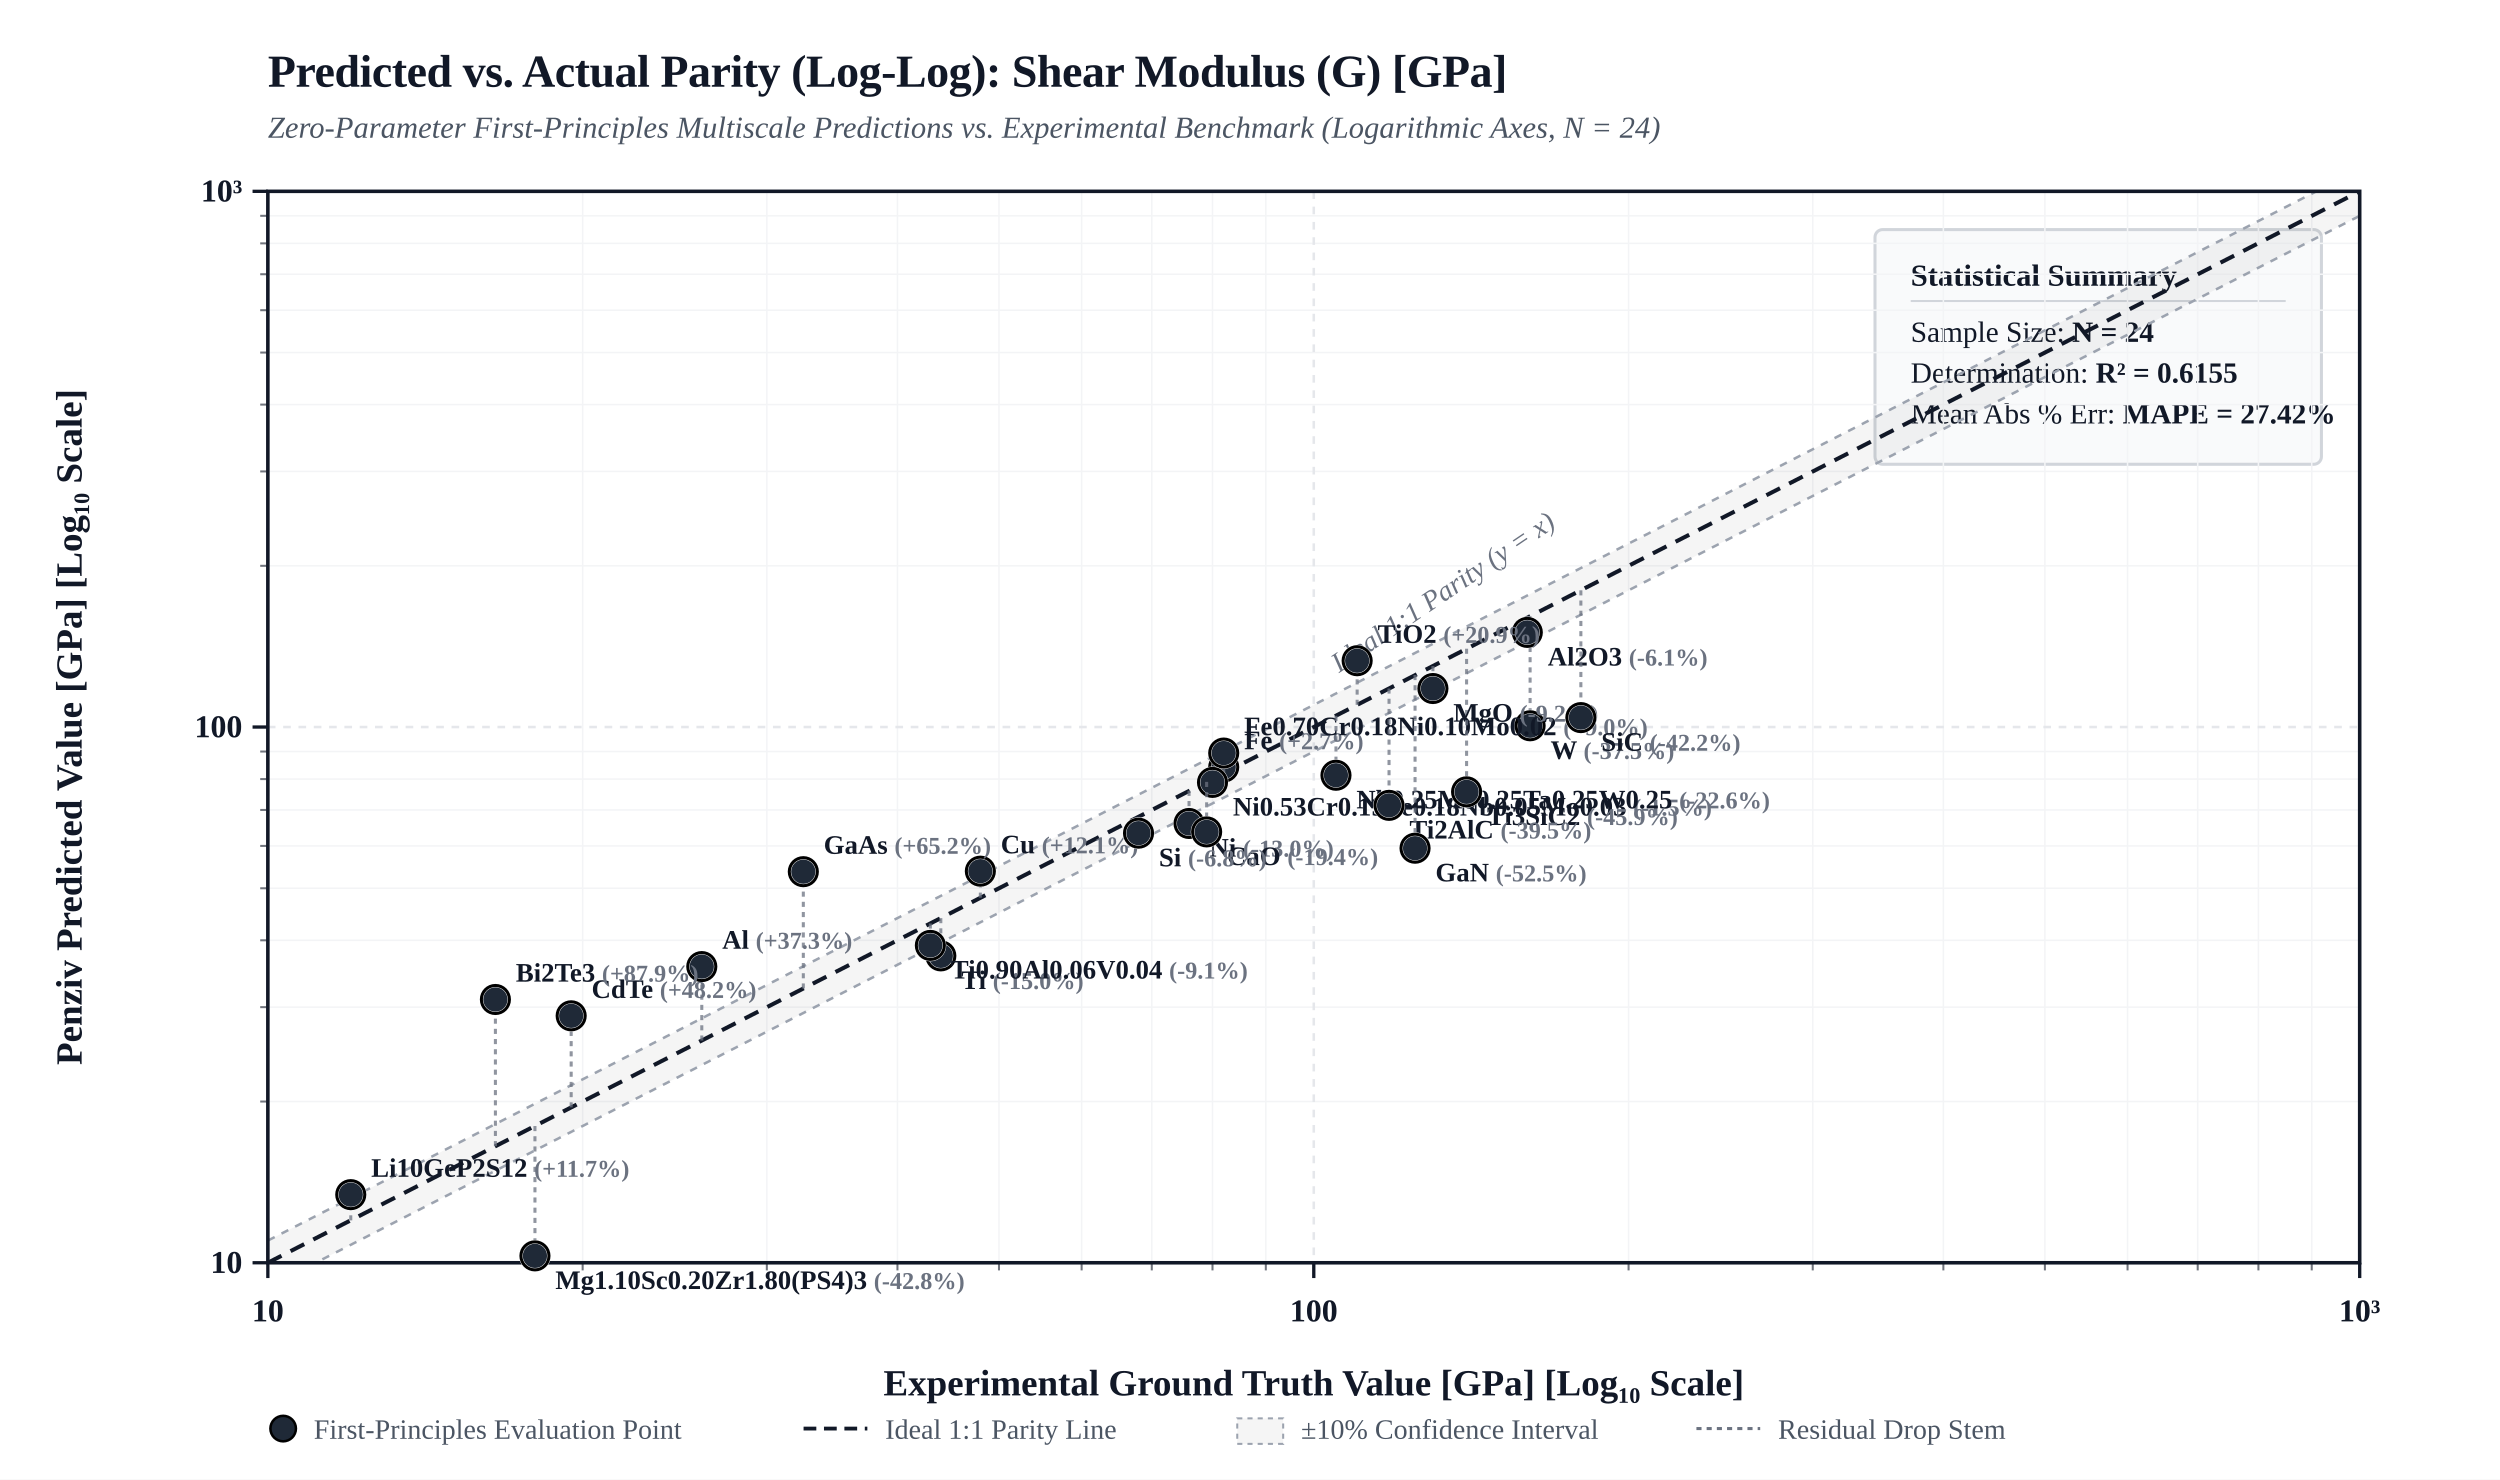
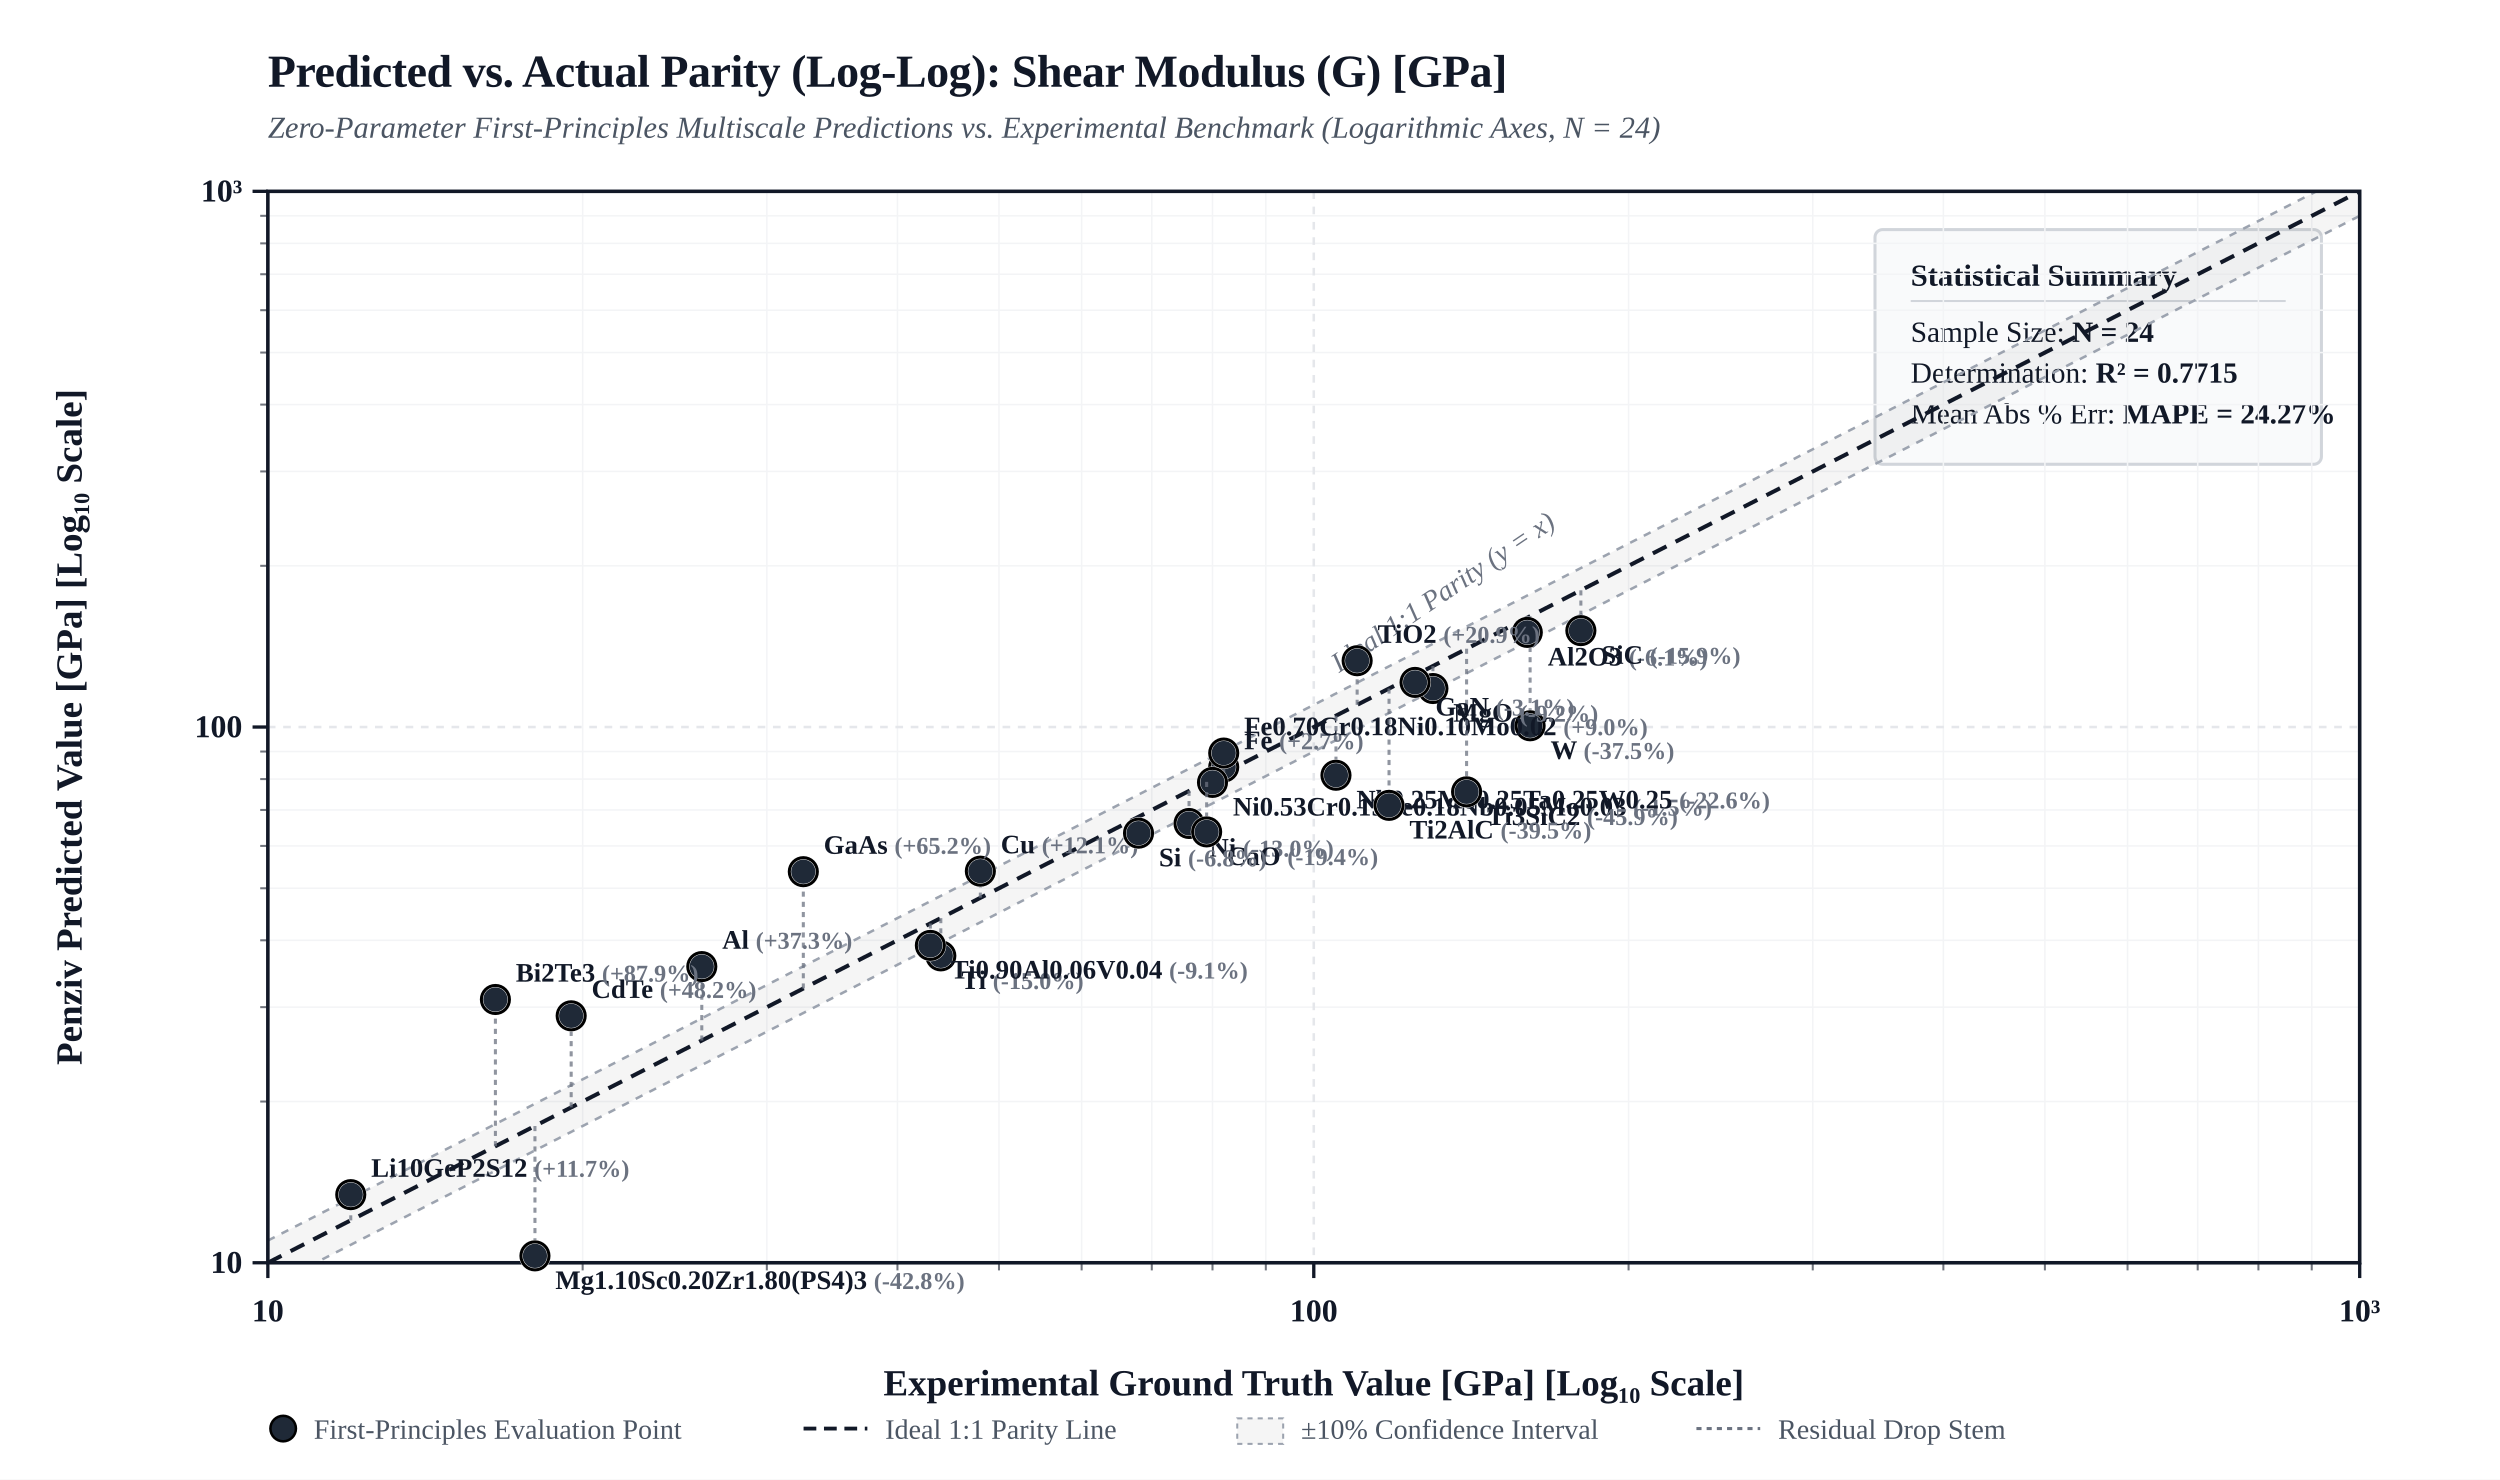
<svg xmlns="http://www.w3.org/2000/svg" viewBox="0 0 980 580" width="100%" height="auto" style="background-color: #FFFFFF; border: 1px solid #E5E7EB; border-radius: 4px; font-family: 'Times New Roman', Times, 'DejaVu Serif', 'TeX Gyre Termes', Georgia, serif;">
  <defs>
    <clipPath id="plotClip">
      <rect x="105" y="75" width="820" height="420" />
    </clipPath>
  </defs>
  <rect x="0" y="0" width="980" height="580" fill="#FFFFFF" />
  <text x="105" y="34" fill="#111827" font-size="18" font-weight="bold" letter-spacing="-0.01em">Predicted vs. Actual Parity (Log-Log): Shear Modulus (G) [GPa]</text>
  <text x="105" y="54" fill="#4B5563" font-size="12" font-style="italic">Zero-Parameter First-Principles Multiscale Predictions vs. Experimental Benchmark (Logarithmic Axes, N = 24)</text>
  <g transform="translate(735, 90)">
    <rect width="175" height="92" rx="3" fill="#F9FAFB" stroke="#D1D5DB" stroke-width="1.2" />
    <text x="14" y="22" fill="#111827" font-size="12" font-weight="bold">Statistical Summary</text>
    <line x1="14" y1="28" x2="161" y2="28" stroke="#D1D5DB" stroke-width="0.8" />
    <text x="14" y="44" fill="#111827" font-size="11.5">Sample Size: <tspan font-weight="bold">N = 24</tspan>
    </text>
-     <text x="14" y="60" fill="#111827" font-size="11.5">Determination: <tspan font-weight="bold">R² = 0.6155</tspan>
+     <text x="14" y="60" fill="#111827" font-size="11.5">Determination: <tspan font-weight="bold">R² = 0.7715</tspan>
    </text>
-     <text x="14" y="76" fill="#111827" font-size="11.5">Mean Abs % Err: <tspan font-weight="bold">MAPE = 27.42%</tspan>
+     <text x="14" y="76" fill="#111827" font-size="11.5">Mean Abs % Err: <tspan font-weight="bold">MAPE = 24.27%</tspan>
    </text>
  </g>
  <line x1="228.4" y1="75" x2="228.4" y2="495" stroke="#F3F4F6" stroke-width="0.6" />
  <line x1="105" y1="431.8" x2="925" y2="431.8" stroke="#F3F4F6" stroke-width="0.6" />
  <line x1="102" y1="431.8" x2="105" y2="431.8" stroke="#111827" stroke-width="0.8" opacity="0.6" />
  <line x1="228.4" y1="495" x2="228.4" y2="498" stroke="#111827" stroke-width="0.8" opacity="0.6" />
  <line x1="300.6" y1="75" x2="300.6" y2="495" stroke="#F3F4F6" stroke-width="0.6" />
  <line x1="105" y1="394.8" x2="925" y2="394.8" stroke="#F3F4F6" stroke-width="0.6" />
  <line x1="102" y1="394.8" x2="105" y2="394.8" stroke="#111827" stroke-width="0.8" opacity="0.6" />
  <line x1="300.6" y1="495" x2="300.6" y2="498" stroke="#111827" stroke-width="0.8" opacity="0.6" />
  <line x1="351.8" y1="75" x2="351.8" y2="495" stroke="#F3F4F6" stroke-width="0.6" />
  <line x1="105" y1="368.6" x2="925" y2="368.6" stroke="#F3F4F6" stroke-width="0.6" />
  <line x1="102" y1="368.6" x2="105" y2="368.6" stroke="#111827" stroke-width="0.8" opacity="0.6" />
  <line x1="351.8" y1="495" x2="351.8" y2="498" stroke="#111827" stroke-width="0.8" opacity="0.6" />
  <line x1="391.6" y1="75" x2="391.6" y2="495" stroke="#F3F4F6" stroke-width="0.6" />
  <line x1="105" y1="348.2" x2="925" y2="348.2" stroke="#F3F4F6" stroke-width="0.6" />
  <line x1="102" y1="348.2" x2="105" y2="348.2" stroke="#111827" stroke-width="0.8" opacity="0.6" />
  <line x1="391.6" y1="495" x2="391.6" y2="498" stroke="#111827" stroke-width="0.8" opacity="0.6" />
  <line x1="424.0" y1="75" x2="424.0" y2="495" stroke="#F3F4F6" stroke-width="0.6" />
  <line x1="105" y1="331.6" x2="925" y2="331.6" stroke="#F3F4F6" stroke-width="0.6" />
  <line x1="102" y1="331.6" x2="105" y2="331.6" stroke="#111827" stroke-width="0.8" opacity="0.6" />
  <line x1="424.0" y1="495" x2="424.0" y2="498" stroke="#111827" stroke-width="0.8" opacity="0.6" />
  <line x1="451.5" y1="75" x2="451.5" y2="495" stroke="#F3F4F6" stroke-width="0.6" />
  <line x1="105" y1="317.5" x2="925" y2="317.5" stroke="#F3F4F6" stroke-width="0.6" />
  <line x1="102" y1="317.5" x2="105" y2="317.5" stroke="#111827" stroke-width="0.8" opacity="0.6" />
  <line x1="451.5" y1="495" x2="451.5" y2="498" stroke="#111827" stroke-width="0.8" opacity="0.6" />
  <line x1="475.3" y1="75" x2="475.3" y2="495" stroke="#F3F4F6" stroke-width="0.6" />
  <line x1="105" y1="305.4" x2="925" y2="305.4" stroke="#F3F4F6" stroke-width="0.6" />
  <line x1="102" y1="305.4" x2="105" y2="305.4" stroke="#111827" stroke-width="0.8" opacity="0.6" />
  <line x1="475.3" y1="495" x2="475.3" y2="498" stroke="#111827" stroke-width="0.8" opacity="0.6" />
  <line x1="496.2" y1="75" x2="496.2" y2="495" stroke="#F3F4F6" stroke-width="0.6" />
  <line x1="105" y1="294.6" x2="925" y2="294.6" stroke="#F3F4F6" stroke-width="0.6" />
  <line x1="102" y1="294.6" x2="105" y2="294.6" stroke="#111827" stroke-width="0.8" opacity="0.6" />
  <line x1="496.2" y1="495" x2="496.2" y2="498" stroke="#111827" stroke-width="0.8" opacity="0.6" />
  <line x1="638.4" y1="75" x2="638.4" y2="495" stroke="#F3F4F6" stroke-width="0.6" />
  <line x1="105" y1="221.8" x2="925" y2="221.8" stroke="#F3F4F6" stroke-width="0.6" />
  <line x1="102" y1="221.8" x2="105" y2="221.8" stroke="#111827" stroke-width="0.8" opacity="0.6" />
  <line x1="638.4" y1="495" x2="638.4" y2="498" stroke="#111827" stroke-width="0.8" opacity="0.6" />
  <line x1="710.6" y1="75" x2="710.6" y2="495" stroke="#F3F4F6" stroke-width="0.6" />
  <line x1="105" y1="184.8" x2="925" y2="184.8" stroke="#F3F4F6" stroke-width="0.6" />
  <line x1="102" y1="184.8" x2="105" y2="184.8" stroke="#111827" stroke-width="0.8" opacity="0.6" />
  <line x1="710.6" y1="495" x2="710.6" y2="498" stroke="#111827" stroke-width="0.8" opacity="0.6" />
  <line x1="761.8" y1="75" x2="761.8" y2="495" stroke="#F3F4F6" stroke-width="0.6" />
  <line x1="105" y1="158.6" x2="925" y2="158.6" stroke="#F3F4F6" stroke-width="0.6" />
  <line x1="102" y1="158.6" x2="105" y2="158.6" stroke="#111827" stroke-width="0.8" opacity="0.6" />
  <line x1="761.8" y1="495" x2="761.8" y2="498" stroke="#111827" stroke-width="0.8" opacity="0.6" />
  <line x1="801.6" y1="75" x2="801.6" y2="495" stroke="#F3F4F6" stroke-width="0.6" />
  <line x1="105" y1="138.2" x2="925" y2="138.2" stroke="#F3F4F6" stroke-width="0.6" />
  <line x1="102" y1="138.2" x2="105" y2="138.2" stroke="#111827" stroke-width="0.8" opacity="0.6" />
  <line x1="801.6" y1="495" x2="801.6" y2="498" stroke="#111827" stroke-width="0.8" opacity="0.6" />
  <line x1="834.0" y1="75" x2="834.0" y2="495" stroke="#F3F4F6" stroke-width="0.6" />
  <line x1="105" y1="121.6" x2="925" y2="121.6" stroke="#F3F4F6" stroke-width="0.6" />
  <line x1="102" y1="121.6" x2="105" y2="121.6" stroke="#111827" stroke-width="0.8" opacity="0.6" />
  <line x1="834.0" y1="495" x2="834.0" y2="498" stroke="#111827" stroke-width="0.8" opacity="0.6" />
  <line x1="861.5" y1="75" x2="861.5" y2="495" stroke="#F3F4F6" stroke-width="0.6" />
  <line x1="105" y1="107.5" x2="925" y2="107.5" stroke="#F3F4F6" stroke-width="0.6" />
  <line x1="102" y1="107.5" x2="105" y2="107.5" stroke="#111827" stroke-width="0.8" opacity="0.6" />
  <line x1="861.5" y1="495" x2="861.5" y2="498" stroke="#111827" stroke-width="0.8" opacity="0.6" />
  <line x1="885.3" y1="75" x2="885.3" y2="495" stroke="#F3F4F6" stroke-width="0.6" />
  <line x1="105" y1="95.4" x2="925" y2="95.4" stroke="#F3F4F6" stroke-width="0.6" />
  <line x1="102" y1="95.4" x2="105" y2="95.4" stroke="#111827" stroke-width="0.8" opacity="0.6" />
  <line x1="885.3" y1="495" x2="885.3" y2="498" stroke="#111827" stroke-width="0.8" opacity="0.6" />
  <line x1="906.2" y1="75" x2="906.2" y2="495" stroke="#F3F4F6" stroke-width="0.6" />
  <line x1="105" y1="84.6" x2="925" y2="84.6" stroke="#F3F4F6" stroke-width="0.6" />
  <line x1="102" y1="84.6" x2="105" y2="84.6" stroke="#111827" stroke-width="0.8" opacity="0.6" />
  <line x1="906.2" y1="495" x2="906.2" y2="498" stroke="#111827" stroke-width="0.8" opacity="0.6" />
  <line x1="105.0" y1="75" x2="105.0" y2="495" stroke="#E5E7EB" stroke-width="1.0" stroke-dasharray="3,3" />
  <line x1="105" y1="495.0" x2="925" y2="495.0" stroke="#E5E7EB" stroke-width="1.0" stroke-dasharray="3,3" />
  <line x1="99" y1="495.0" x2="105" y2="495.0" stroke="#111827" stroke-width="1.3" />
  <text x="95" y="499.0" fill="#111827" font-size="12.5" font-weight="bold" text-anchor="end">10</text>
  <line x1="105.0" y1="495" x2="105.0" y2="501" stroke="#111827" stroke-width="1.3" />
  <text x="105.0" y="518.0" fill="#111827" font-size="12.5" font-weight="bold" text-anchor="middle">10</text>
  <line x1="515.0" y1="75" x2="515.0" y2="495" stroke="#E5E7EB" stroke-width="1.0" stroke-dasharray="3,3" />
  <line x1="105" y1="285.0" x2="925" y2="285.0" stroke="#E5E7EB" stroke-width="1.0" stroke-dasharray="3,3" />
  <line x1="99" y1="285.0" x2="105" y2="285.0" stroke="#111827" stroke-width="1.3" />
  <text x="95" y="289.0" fill="#111827" font-size="12.5" font-weight="bold" text-anchor="end">100</text>
  <line x1="515.0" y1="495" x2="515.0" y2="501" stroke="#111827" stroke-width="1.3" />
  <text x="515.0" y="518.0" fill="#111827" font-size="12.5" font-weight="bold" text-anchor="middle">100</text>
  <line x1="925.0" y1="75" x2="925.0" y2="495" stroke="#E5E7EB" stroke-width="1.0" stroke-dasharray="3,3" />
  <line x1="105" y1="75.0" x2="925" y2="75.0" stroke="#E5E7EB" stroke-width="1.0" stroke-dasharray="3,3" />
  <line x1="99" y1="75.0" x2="105" y2="75.0" stroke="#111827" stroke-width="1.3" />
  <text x="95" y="79.0" fill="#111827" font-size="12.5" font-weight="bold" text-anchor="end">10³</text>
  <line x1="925.0" y1="495" x2="925.0" y2="501" stroke="#111827" stroke-width="1.3" />
  <text x="925.0" y="518.0" fill="#111827" font-size="12.5" font-weight="bold" text-anchor="middle">10³</text>
  <polygon points="105.0,486.3 925.0,66.3 925.0,84.6 105.0,504.6" fill="rgba(0, 0, 0, 0.04)" clip-path="url(#plotClip)" />
  <line x1="105.0" y1="486.3" x2="925.0" y2="66.3" stroke="#9CA3AF" stroke-width="1.0" stroke-dasharray="3,3" clip-path="url(#plotClip)" />
  <line x1="105.0" y1="504.6" x2="925.0" y2="84.6" stroke="#9CA3AF" stroke-width="1.0" stroke-dasharray="3,3" clip-path="url(#plotClip)" />
  <line x1="105.0" y1="495.0" x2="925.0" y2="75.0" stroke="#111827" stroke-width="1.6" stroke-dasharray="6,4" clip-path="url(#plotClip)" />
  <text x="535.0" y="273.0" fill="#6B7280" font-size="11" font-style="italic" transform="rotate(-34 515.0 285.0)">Ideal 1:1 Parity (y = x)</text>
  <rect x="105" y="75" width="820" height="420" fill="none" stroke="#111827" stroke-width="1.4" />
  <text x="515.0" y="547.0" fill="#111827" font-size="14.5" font-weight="bold" text-anchor="middle">Experimental Ground Truth Value [GPa] [Log₁₀ Scale]</text>
  <text x="32" y="285.0" fill="#111827" font-size="14.5" font-weight="bold" text-anchor="middle" transform="rotate(-90 32 285.0)">Penziv Predicted Value [GPa] [Log₁₀ Scale]</text>
  <line x1="384.3" y1="351.9" x2="384.3" y2="341.5" stroke="#6B7280" stroke-width="1.2" stroke-dasharray="2,2" opacity="0.75" clip-path="url(#plotClip)" />
  <circle cx="384.3" cy="341.5" r="5.5" fill="#1F2937" stroke="#FFFFFF" stroke-width="1.5" />
  <circle cx="384.3" cy="341.5" r="5.5" fill="none" stroke="#000000" stroke-width="1.2" />
  <text x="392.3" y="334.5" fill="#111827" font-size="10.5" font-weight="600" text-anchor="start">Cu <tspan fill="#6B7280" font-size="9.5">(+12.1%)</tspan>
  </text>
  <line x1="275.1" y1="407.9" x2="275.1" y2="378.9" stroke="#6B7280" stroke-width="1.2" stroke-dasharray="2,2" opacity="0.75" clip-path="url(#plotClip)" />
  <circle cx="275.1" cy="378.9" r="5.5" fill="#1F2937" stroke="#FFFFFF" stroke-width="1.5" />
  <circle cx="275.1" cy="378.9" r="5.5" fill="none" stroke="#000000" stroke-width="1.2" />
  <text x="283.1" y="371.9" fill="#111827" font-size="10.5" font-weight="600" text-anchor="start">Al <tspan fill="#6B7280" font-size="9.5">(+37.3%)</tspan>
  </text>
  <line x1="466.1" y1="310.0" x2="466.1" y2="322.8" stroke="#6B7280" stroke-width="1.2" stroke-dasharray="2,2" opacity="0.75" clip-path="url(#plotClip)" />
  <circle cx="466.1" cy="322.8" r="5.5" fill="#1F2937" stroke="#FFFFFF" stroke-width="1.5" />
  <circle cx="466.1" cy="322.8" r="5.5" fill="none" stroke="#000000" stroke-width="1.2" />
  <text x="474.1" y="335.8" fill="#111827" font-size="10.5" font-weight="600" text-anchor="start">Ni <tspan fill="#6B7280" font-size="9.5">(-13.0%)</tspan>
  </text>
  <line x1="368.8" y1="359.9" x2="368.8" y2="374.7" stroke="#6B7280" stroke-width="1.2" stroke-dasharray="2,2" opacity="0.75" clip-path="url(#plotClip)" />
  <circle cx="368.8" cy="374.7" r="5.5" fill="#1F2937" stroke="#FFFFFF" stroke-width="1.5" />
  <circle cx="368.8" cy="374.7" r="5.5" fill="none" stroke="#000000" stroke-width="1.2" />
  <text x="376.8" y="387.7" fill="#111827" font-size="10.5" font-weight="600" text-anchor="start">Ti <tspan fill="#6B7280" font-size="9.5">(-15.0%)</tspan>
  </text>
  <line x1="599.8" y1="241.6" x2="599.8" y2="284.5" stroke="#6B7280" stroke-width="1.2" stroke-dasharray="2,2" opacity="0.75" clip-path="url(#plotClip)" />
  <circle cx="599.8" cy="284.5" r="5.5" fill="#1F2937" stroke="#FFFFFF" stroke-width="1.5" />
  <circle cx="599.8" cy="284.5" r="5.5" fill="none" stroke="#000000" stroke-width="1.2" />
  <text x="607.8" y="297.5" fill="#111827" font-size="10.5" font-weight="600" text-anchor="start">W <tspan fill="#6B7280" font-size="9.5">(-37.5%)</tspan>
  </text>
  <line x1="479.7" y1="303.1" x2="479.7" y2="300.7" stroke="#6B7280" stroke-width="1.2" stroke-dasharray="2,2" opacity="0.75" clip-path="url(#plotClip)" />
  <circle cx="479.7" cy="300.7" r="5.5" fill="#1F2937" stroke="#FFFFFF" stroke-width="1.5" />
  <circle cx="479.7" cy="300.7" r="5.5" fill="none" stroke="#000000" stroke-width="1.2" />
  <text x="487.7" y="293.7" fill="#111827" font-size="10.5" font-weight="600" text-anchor="start">Fe <tspan fill="#6B7280" font-size="9.5">(+2.7%)</tspan>
  </text>
  <line x1="479.7" y1="303.1" x2="479.7" y2="295.2" stroke="#6B7280" stroke-width="1.2" stroke-dasharray="2,2" opacity="0.75" clip-path="url(#plotClip)" />
  <circle cx="479.7" cy="295.2" r="5.5" fill="#1F2937" stroke="#FFFFFF" stroke-width="1.5" />
  <circle cx="479.7" cy="295.2" r="5.5" fill="none" stroke="#000000" stroke-width="1.2" />
  <text x="487.7" y="288.2" fill="#111827" font-size="10.5" font-weight="600" text-anchor="start">Fe0.70Cr0.18Ni0.10Mo0.02 <tspan fill="#6B7280" font-size="9.5">(+9.0%)</tspan>
  </text>
  <line x1="475.3" y1="305.4" x2="475.3" y2="306.7" stroke="#6B7280" stroke-width="1.2" stroke-dasharray="2,2" opacity="0.75" clip-path="url(#plotClip)" />
  <circle cx="475.3" cy="306.7" r="5.5" fill="#1F2937" stroke="#FFFFFF" stroke-width="1.5" />
  <circle cx="475.3" cy="306.7" r="5.5" fill="none" stroke="#000000" stroke-width="1.2" />
  <text x="483.3" y="319.7" fill="#111827" font-size="10.5" font-weight="600" text-anchor="start">Ni0.53Cr0.19Fe0.18Nb0.05Mo0.03 <tspan fill="#6B7280" font-size="9.5">(-1.5%)</tspan>
  </text>
  <line x1="364.7" y1="362.0" x2="364.7" y2="370.6" stroke="#6B7280" stroke-width="1.2" stroke-dasharray="2,2" opacity="0.75" clip-path="url(#plotClip)" />
  <circle cx="364.7" cy="370.6" r="5.5" fill="#1F2937" stroke="#FFFFFF" stroke-width="1.5" />
  <circle cx="364.7" cy="370.6" r="5.5" fill="none" stroke="#000000" stroke-width="1.2" />
  <text x="372.7" y="383.6" fill="#111827" font-size="10.5" font-weight="600" text-anchor="start">Ti0.90Al0.06V0.04 <tspan fill="#6B7280" font-size="9.5">(-9.1%)</tspan>
  </text>
  <line x1="523.7" y1="280.6" x2="523.7" y2="303.9" stroke="#6B7280" stroke-width="1.2" stroke-dasharray="2,2" opacity="0.75" clip-path="url(#plotClip)" />
  <circle cx="523.7" cy="303.9" r="5.5" fill="#1F2937" stroke="#FFFFFF" stroke-width="1.5" />
  <circle cx="523.7" cy="303.9" r="5.5" fill="none" stroke="#000000" stroke-width="1.2" />
  <text x="531.7" y="316.9" fill="#111827" font-size="10.5" font-weight="600" text-anchor="start">Nb0.25Mo0.25Ta0.25W0.25 <tspan fill="#6B7280" font-size="9.5">(-22.6%)</tspan>
  </text>
  <line x1="574.9" y1="254.3" x2="574.9" y2="310.4" stroke="#6B7280" stroke-width="1.2" stroke-dasharray="2,2" opacity="0.75" clip-path="url(#plotClip)" />
  <circle cx="574.9" cy="310.4" r="5.5" fill="#1F2937" stroke="#FFFFFF" stroke-width="1.5" />
  <circle cx="574.9" cy="310.4" r="5.5" fill="none" stroke="#000000" stroke-width="1.2" />
  <text x="582.9" y="323.4" fill="#111827" font-size="10.5" font-weight="600" text-anchor="start">Ti3SiC2 <tspan fill="#6B7280" font-size="9.5">(-45.9%)</tspan>
  </text>
  <line x1="544.5" y1="269.9" x2="544.5" y2="315.7" stroke="#6B7280" stroke-width="1.2" stroke-dasharray="2,2" opacity="0.75" clip-path="url(#plotClip)" />
  <circle cx="544.5" cy="315.7" r="5.5" fill="#1F2937" stroke="#FFFFFF" stroke-width="1.5" />
  <circle cx="544.5" cy="315.7" r="5.5" fill="none" stroke="#000000" stroke-width="1.2" />
  <text x="552.5" y="328.7" fill="#111827" font-size="10.5" font-weight="600" text-anchor="start">Ti2AlC <tspan fill="#6B7280" font-size="9.5">(-39.5%)</tspan>
  </text>
  <line x1="473.0" y1="306.5" x2="473.0" y2="326.1" stroke="#6B7280" stroke-width="1.2" stroke-dasharray="2,2" opacity="0.75" clip-path="url(#plotClip)" />
  <circle cx="473.0" cy="326.1" r="5.5" fill="#1F2937" stroke="#FFFFFF" stroke-width="1.5" />
  <circle cx="473.0" cy="326.1" r="5.5" fill="none" stroke="#000000" stroke-width="1.2" />
  <text x="481.0" y="339.1" fill="#111827" font-size="10.5" font-weight="600" text-anchor="start">CaO <tspan fill="#6B7280" font-size="9.5">(-19.4%)</tspan>
  </text>
  <line x1="561.7" y1="261.1" x2="561.7" y2="269.9" stroke="#6B7280" stroke-width="1.2" stroke-dasharray="2,2" opacity="0.75" clip-path="url(#plotClip)" />
  <circle cx="561.7" cy="269.9" r="5.5" fill="#1F2937" stroke="#FFFFFF" stroke-width="1.5" />
  <circle cx="561.7" cy="269.9" r="5.5" fill="none" stroke="#000000" stroke-width="1.2" />
  <text x="569.7" y="282.9" fill="#111827" font-size="10.5" font-weight="600" text-anchor="start">MgO <tspan fill="#6B7280" font-size="9.5">(-9.2%)</tspan>
  </text>
  <line x1="598.7" y1="242.1" x2="598.7" y2="247.9" stroke="#6B7280" stroke-width="1.2" stroke-dasharray="2,2" opacity="0.75" clip-path="url(#plotClip)" />
  <circle cx="598.7" cy="247.9" r="5.5" fill="#1F2937" stroke="#FFFFFF" stroke-width="1.5" />
  <circle cx="598.7" cy="247.9" r="5.5" fill="none" stroke="#000000" stroke-width="1.2" />
  <text x="606.7" y="260.9" fill="#111827" font-size="10.5" font-weight="600" text-anchor="start">Al2O3 <tspan fill="#6B7280" font-size="9.5">(-6.1%)</tspan>
  </text>
  <line x1="532.0" y1="276.3" x2="532.0" y2="259.0" stroke="#6B7280" stroke-width="1.2" stroke-dasharray="2,2" opacity="0.75" clip-path="url(#plotClip)" />
  <circle cx="532.0" cy="259.0" r="5.5" fill="#1F2937" stroke="#FFFFFF" stroke-width="1.5" />
  <circle cx="532.0" cy="259.0" r="5.5" fill="none" stroke="#000000" stroke-width="1.2" />
  <text x="540.0" y="252.0" fill="#111827" font-size="10.5" font-weight="600" text-anchor="start">TiO2 <tspan fill="#6B7280" font-size="9.5">(+20.9%)</tspan>
  </text>
-   <line x1="619.7" y1="231.4" x2="619.7" y2="281.3" stroke="#6B7280" stroke-width="1.2" stroke-dasharray="2,2" opacity="0.75" clip-path="url(#plotClip)" />
-   <circle cx="619.7" cy="281.3" r="5.5" fill="#1F2937" stroke="#FFFFFF" stroke-width="1.5" />
-   <circle cx="619.7" cy="281.3" r="5.5" fill="none" stroke="#000000" stroke-width="1.2" />
-   <text x="627.7" y="294.3" fill="#111827" font-size="10.5" font-weight="600" text-anchor="start">SiC <tspan fill="#6B7280" font-size="9.5">(-42.2%)</tspan>
-   </text>
-   <line x1="554.7" y1="264.6" x2="554.7" y2="332.5" stroke="#6B7280" stroke-width="1.2" stroke-dasharray="2,2" opacity="0.75" clip-path="url(#plotClip)" />
-   <circle cx="554.7" cy="332.5" r="5.5" fill="#1F2937" stroke="#FFFFFF" stroke-width="1.5" />
-   <circle cx="554.7" cy="332.5" r="5.5" fill="none" stroke="#000000" stroke-width="1.2" />
-   <text x="562.7" y="345.5" fill="#111827" font-size="10.5" font-weight="600" text-anchor="start">GaN <tspan fill="#6B7280" font-size="9.5">(-52.5%)</tspan>
+   <line x1="619.7" y1="231.4" x2="619.7" y2="247.2" stroke="#6B7280" stroke-width="1.2" stroke-dasharray="2,2" opacity="0.75" clip-path="url(#plotClip)" />
+   <circle cx="619.7" cy="247.2" r="5.5" fill="#1F2937" stroke="#FFFFFF" stroke-width="1.5" />
+   <circle cx="619.7" cy="247.2" r="5.5" fill="none" stroke="#000000" stroke-width="1.2" />
+   <text x="627.7" y="260.2" fill="#111827" font-size="10.5" font-weight="600" text-anchor="start">SiC <tspan fill="#6B7280" font-size="9.5">(-15.9%)</tspan>
+   </text>
+   <line x1="554.7" y1="264.6" x2="554.7" y2="267.5" stroke="#6B7280" stroke-width="1.2" stroke-dasharray="2,2" opacity="0.75" clip-path="url(#plotClip)" />
+   <circle cx="554.7" cy="267.5" r="5.5" fill="#1F2937" stroke="#FFFFFF" stroke-width="1.5" />
+   <circle cx="554.7" cy="267.5" r="5.5" fill="none" stroke="#000000" stroke-width="1.2" />
+   <text x="562.7" y="280.5" fill="#111827" font-size="10.5" font-weight="600" text-anchor="start">GaN <tspan fill="#6B7280" font-size="9.5">(-3.1%)</tspan>
  </text>
  <line x1="446.3" y1="320.2" x2="446.3" y2="326.6" stroke="#6B7280" stroke-width="1.2" stroke-dasharray="2,2" opacity="0.75" clip-path="url(#plotClip)" />
  <circle cx="446.3" cy="326.6" r="5.5" fill="#1F2937" stroke="#FFFFFF" stroke-width="1.5" />
  <circle cx="446.3" cy="326.6" r="5.5" fill="none" stroke="#000000" stroke-width="1.2" />
  <text x="454.3" y="339.6" fill="#111827" font-size="10.5" font-weight="600" text-anchor="start">Si <tspan fill="#6B7280" font-size="9.5">(-6.8%)</tspan>
  </text>
  <line x1="314.9" y1="387.5" x2="314.9" y2="341.7" stroke="#6B7280" stroke-width="1.2" stroke-dasharray="2,2" opacity="0.75" clip-path="url(#plotClip)" />
  <circle cx="314.9" cy="341.7" r="5.5" fill="#1F2937" stroke="#FFFFFF" stroke-width="1.5" />
  <circle cx="314.9" cy="341.7" r="5.5" fill="none" stroke="#000000" stroke-width="1.2" />
  <text x="322.9" y="334.7" fill="#111827" font-size="10.5" font-weight="600" text-anchor="start">GaAs <tspan fill="#6B7280" font-size="9.5">(+65.2%)</tspan>
  </text>
  <line x1="223.9" y1="434.1" x2="223.9" y2="398.2" stroke="#6B7280" stroke-width="1.2" stroke-dasharray="2,2" opacity="0.75" clip-path="url(#plotClip)" />
  <circle cx="223.9" cy="398.2" r="5.5" fill="#1F2937" stroke="#FFFFFF" stroke-width="1.5" />
  <circle cx="223.9" cy="398.2" r="5.5" fill="none" stroke="#000000" stroke-width="1.2" />
  <text x="231.9" y="391.2" fill="#111827" font-size="10.5" font-weight="600" text-anchor="start">CdTe <tspan fill="#6B7280" font-size="9.5">(+48.2%)</tspan>
  </text>
  <line x1="194.2" y1="449.3" x2="194.2" y2="391.8" stroke="#6B7280" stroke-width="1.2" stroke-dasharray="2,2" opacity="0.75" clip-path="url(#plotClip)" />
  <circle cx="194.2" cy="391.8" r="5.5" fill="#1F2937" stroke="#FFFFFF" stroke-width="1.5" />
  <circle cx="194.2" cy="391.8" r="5.5" fill="none" stroke="#000000" stroke-width="1.2" />
  <text x="202.2" y="384.8" fill="#111827" font-size="10.5" font-weight="600" text-anchor="start">Bi2Te3 <tspan fill="#6B7280" font-size="9.5">(+87.9%)</tspan>
  </text>
  <line x1="209.7" y1="441.4" x2="209.7" y2="492.3" stroke="#6B7280" stroke-width="1.2" stroke-dasharray="2,2" opacity="0.75" clip-path="url(#plotClip)" />
  <circle cx="209.7" cy="492.3" r="5.5" fill="#1F2937" stroke="#FFFFFF" stroke-width="1.5" />
  <circle cx="209.7" cy="492.3" r="5.5" fill="none" stroke="#000000" stroke-width="1.2" />
  <text x="217.7" y="505.3" fill="#111827" font-size="10.5" font-weight="600" text-anchor="start">Mg1.10Sc0.20Zr1.80(PS4)3 <tspan fill="#6B7280" font-size="9.5">(-42.8%)</tspan>
  </text>
  <line x1="137.5" y1="478.4" x2="137.5" y2="468.3" stroke="#6B7280" stroke-width="1.2" stroke-dasharray="2,2" opacity="0.75" clip-path="url(#plotClip)" />
  <circle cx="137.5" cy="468.3" r="5.5" fill="#1F2937" stroke="#FFFFFF" stroke-width="1.5" />
  <circle cx="137.5" cy="468.3" r="5.5" fill="none" stroke="#000000" stroke-width="1.2" />
  <text x="145.5" y="461.3" fill="#111827" font-size="10.5" font-weight="600" text-anchor="start">Li10GeP2S12 <tspan fill="#6B7280" font-size="9.5">(+11.7%)</tspan>
  </text>
  <g transform="translate(105, 564)" font-size="11" fill="#4B5563">
    <circle cx="6" cy="-4" r="5" fill="#1F2937" stroke="#000000" stroke-width="1.0" />
    <text x="18" y="0">First-Principles Evaluation Point</text>
    <line x1="210" y1="-4" x2="235" y2="-4" stroke="#111827" stroke-dasharray="5,3" stroke-width="1.5" />
    <text x="242" y="0">Ideal 1:1 Parity Line</text>
    <rect x="380" y="-8" width="18" height="10" fill="rgba(0, 0, 0, 0.04)" stroke="#9CA3AF" stroke-dasharray="2,2" stroke-width="0.8" />
    <text x="405" y="0">±10% Confidence Interval</text>
    <line x1="560" y1="-4" x2="585" y2="-4" stroke="#6B7280" stroke-dasharray="2,2" stroke-width="1.2" />
    <text x="592" y="0">Residual Drop Stem</text>
  </g>
</svg>
